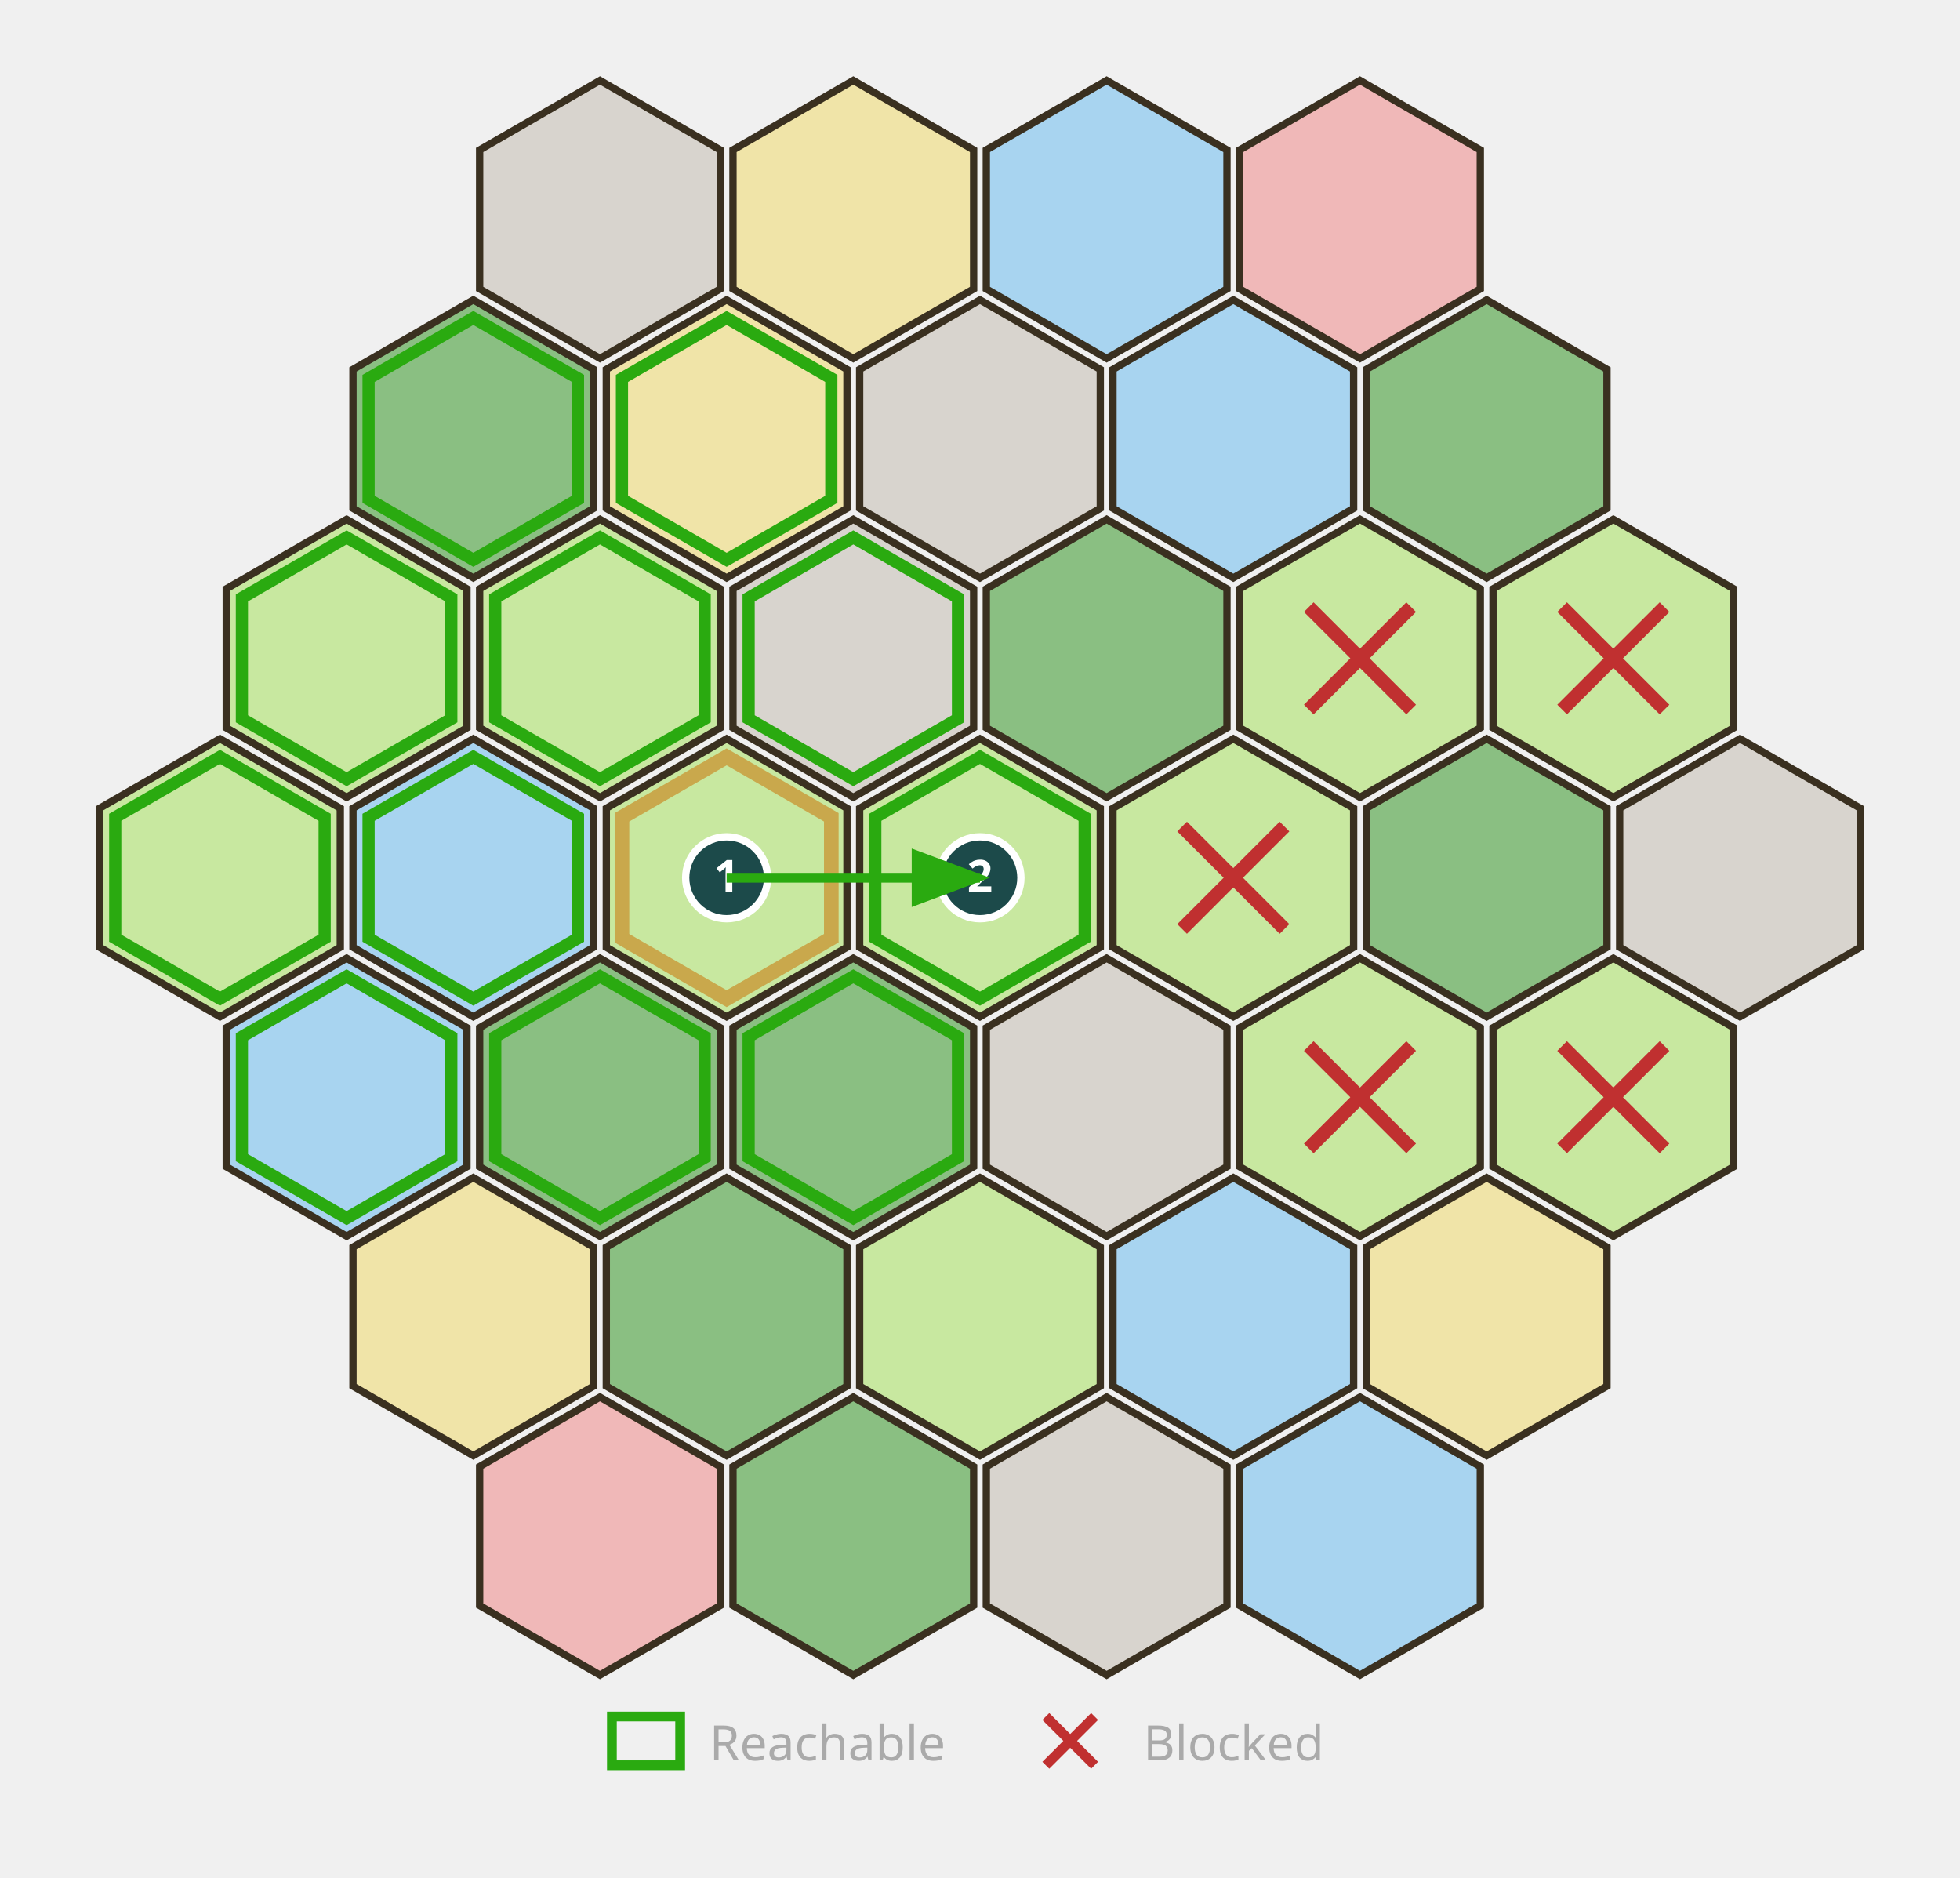
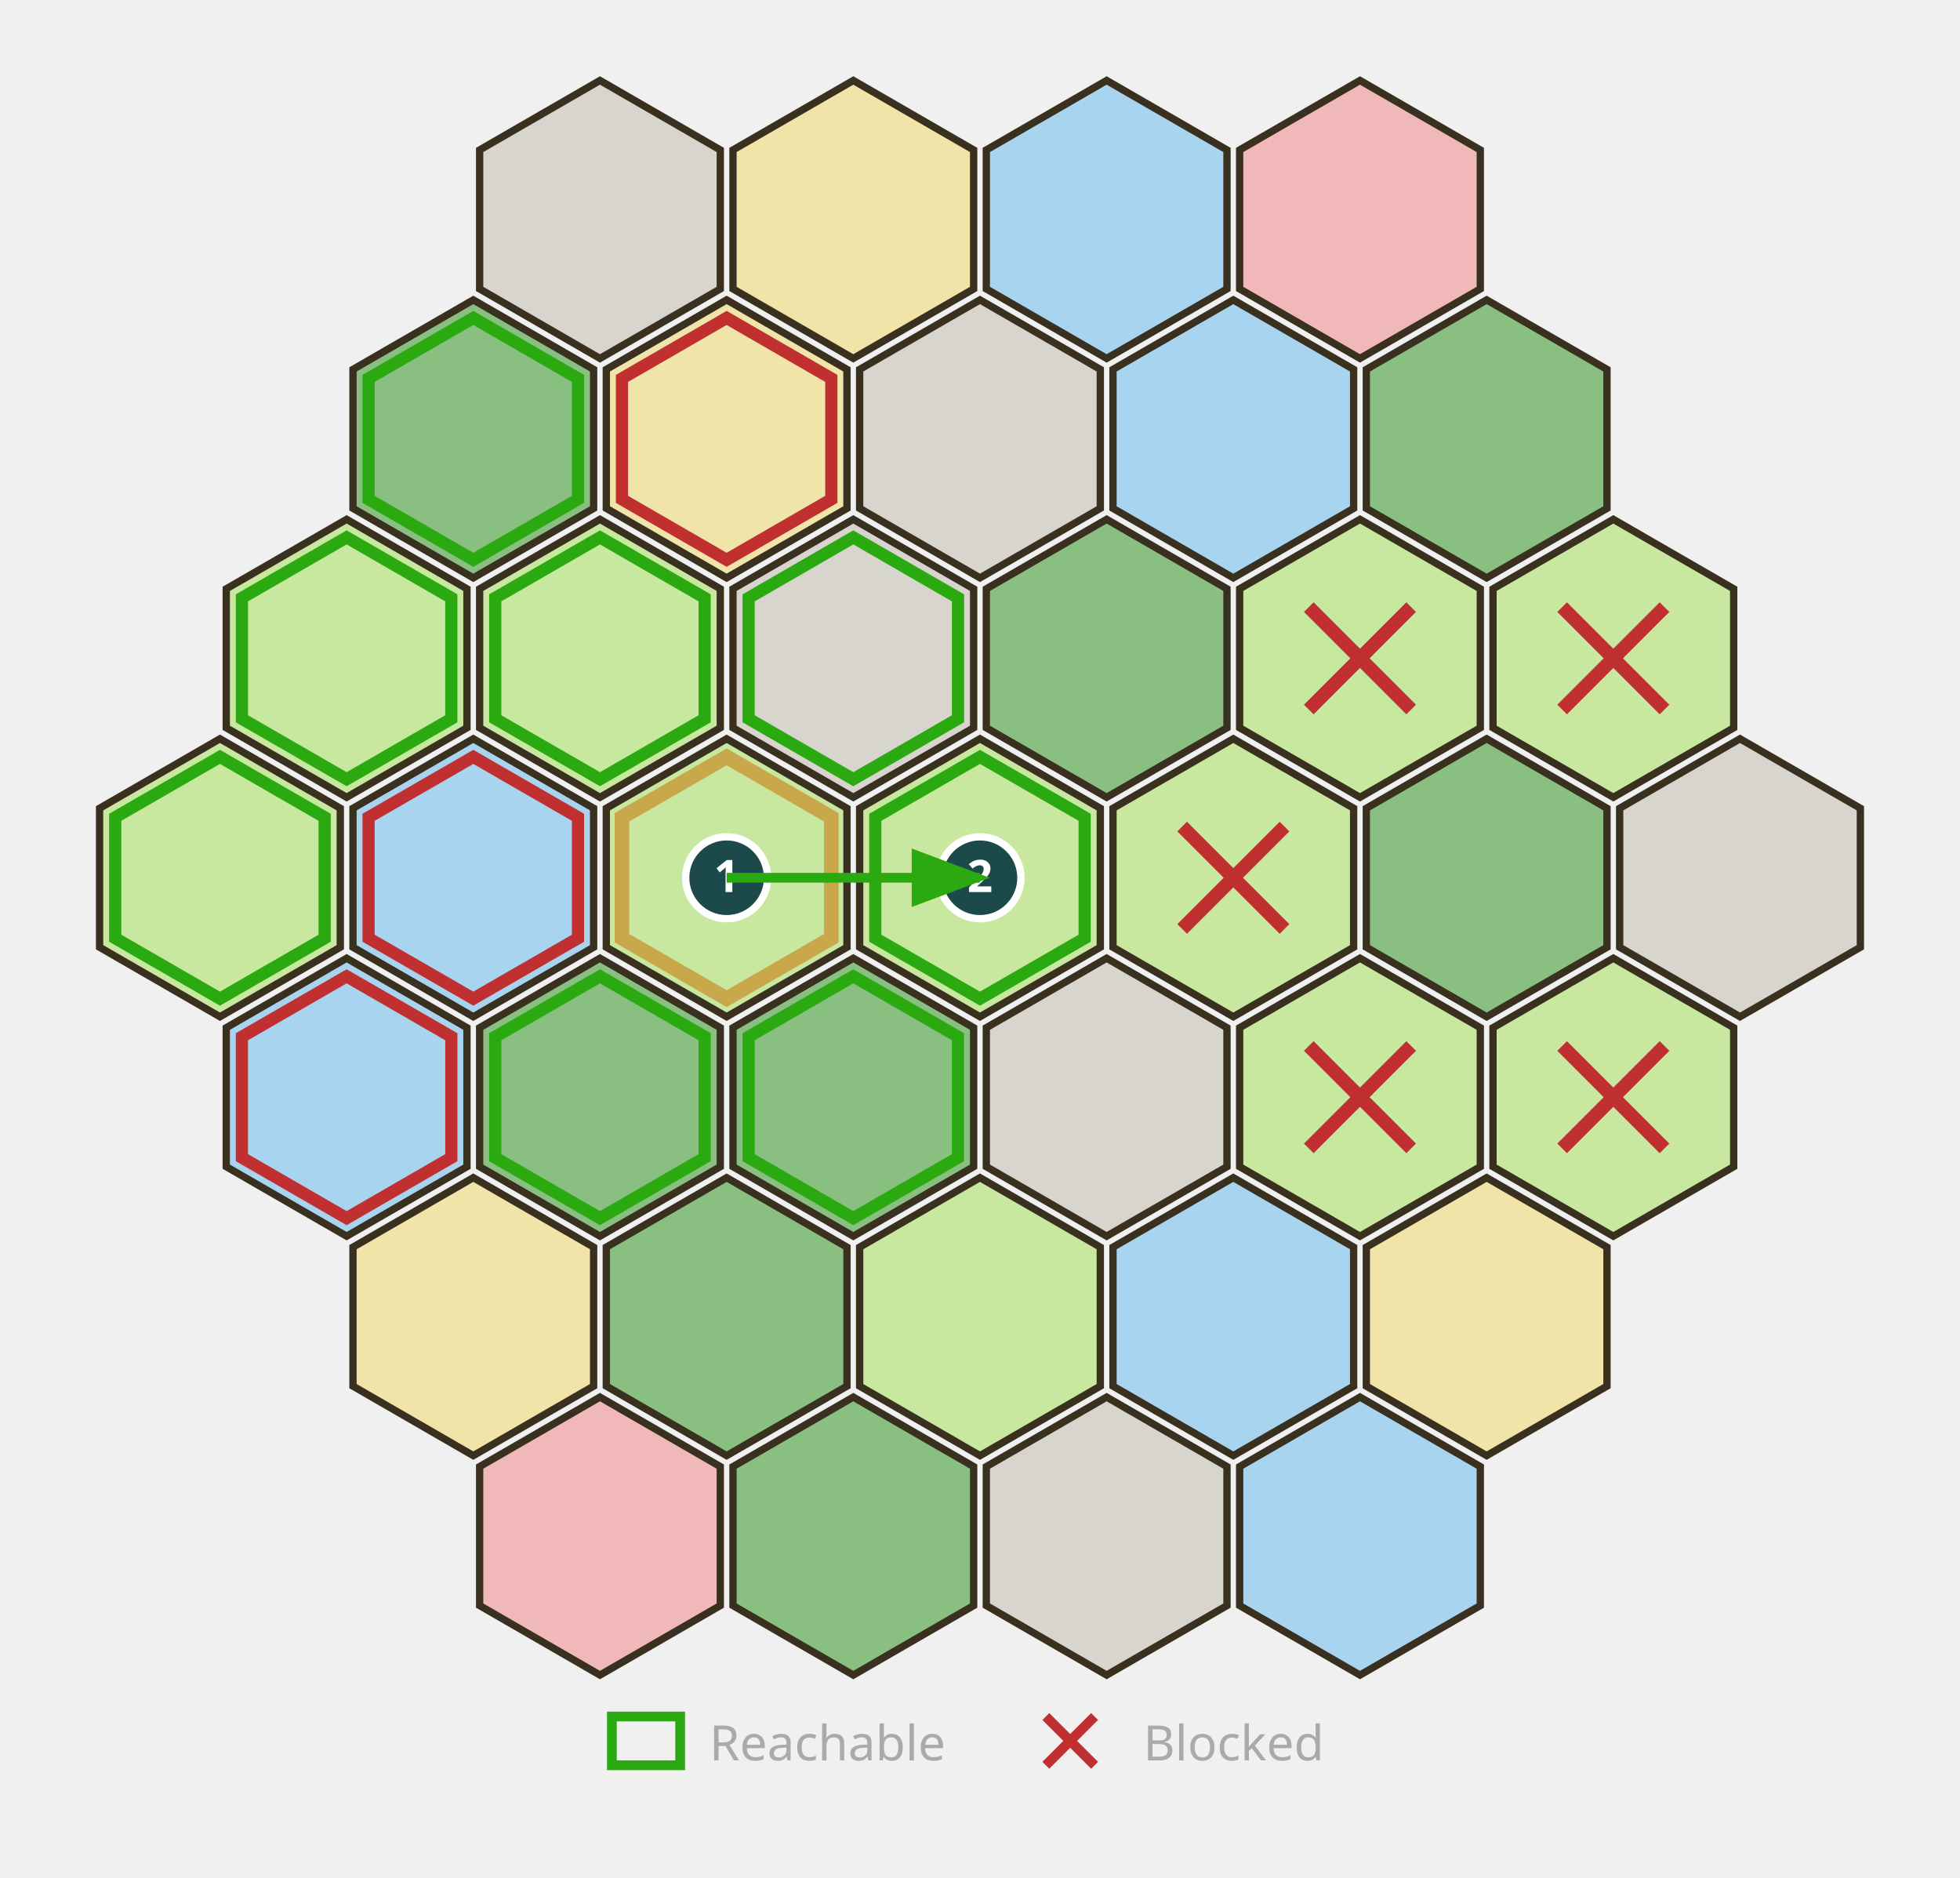
<svg xmlns="http://www.w3.org/2000/svg" viewBox="-200.88 -180.00 401.77 385.00" width="402" height="385">
  <polygon points="24.68,-14.25 24.68,14.25 0.00,28.50 -24.68,14.25 -24.68,-14.25 -0.00,-28.50" fill="#c8e8a0" stroke="#3a3020" stroke-width="1.5" data-q="0" data-r="0" data-type="field" />
  <polygon points="-1.30,-59.25 -1.30,-30.75 -25.98,-16.50 -50.66,-30.75 -50.66,-59.25 -25.98,-73.50" fill="#d8d4ce" stroke="#3a3020" stroke-width="1.5" data-q="0" data-r="-1" data-type="mountain" />
  <polygon points="50.66,-59.25 50.66,-30.75 25.98,-16.50 1.30,-30.75 1.30,-59.25 25.98,-73.50" fill="#8abf82" stroke="#3a3020" stroke-width="1.5" data-q="1" data-r="-1" data-type="forest" />
  <polygon points="76.64,-14.25 76.64,14.25 51.96,28.50 27.28,14.25 27.28,-14.25 51.96,-28.50" fill="#c8e8a0" stroke="#3a3020" stroke-width="1.5" data-q="1" data-r="0" data-type="field" />
  <polygon points="50.66,30.75 50.66,59.25 25.98,73.50 1.30,59.25 1.30,30.75 25.98,16.50" fill="#d8d4ce" stroke="#3a3020" stroke-width="1.5" data-q="0" data-r="1" data-type="mountain" />
  <polygon points="-1.30,30.75 -1.30,59.25 -25.98,73.50 -50.66,59.25 -50.66,30.75 -25.98,16.50" fill="#8abf82" stroke="#3a3020" stroke-width="1.5" data-q="-1" data-r="1" data-type="forest" />
  <polygon points="-27.28,-14.25 -27.28,14.25 -51.96,28.50 -76.64,14.25 -76.64,-14.25 -51.96,-28.50" fill="#c8e8a0" stroke="#3a3020" stroke-width="1.5" data-q="-1" data-r="0" data-type="field" />
  <polygon points="-27.28,-104.25 -27.28,-75.75 -51.96,-61.50 -76.64,-75.75 -76.64,-104.25 -51.96,-118.50" fill="#f0e4a8" stroke="#3a3020" stroke-width="1.5" data-q="0" data-r="-2" data-type="desert" />
  <polygon points="24.68,-104.25 24.68,-75.75 0.00,-61.50 -24.68,-75.75 -24.68,-104.25 -0.00,-118.50" fill="#d8d4ce" stroke="#3a3020" stroke-width="1.5" data-q="1" data-r="-2" data-type="mountain" />
  <polygon points="76.64,-104.25 76.64,-75.75 51.96,-61.50 27.28,-75.75 27.28,-104.25 51.96,-118.50" fill="#a8d4f0" stroke="#3a3020" stroke-width="1.5" data-q="2" data-r="-2" data-type="water" />
  <polygon points="102.62,-59.25 102.62,-30.75 77.94,-16.50 53.26,-30.75 53.26,-59.25 77.94,-73.50" fill="#c8e8a0" stroke="#3a3020" stroke-width="1.5" data-q="2" data-r="-1" data-type="field" />
  <polygon points="128.60,-14.25 128.60,14.25 103.92,28.50 79.24,14.25 79.24,-14.25 103.92,-28.50" fill="#8abf82" stroke="#3a3020" stroke-width="1.5" data-q="2" data-r="0" data-type="forest" />
  <polygon points="102.62,30.75 102.62,59.25 77.94,73.50 53.26,59.25 53.26,30.75 77.94,16.50" fill="#c8e8a0" stroke="#3a3020" stroke-width="1.5" data-q="1" data-r="1" data-type="field" />
  <polygon points="76.64,75.75 76.64,104.25 51.96,118.50 27.28,104.25 27.28,75.75 51.96,61.50" fill="#a8d4f0" stroke="#3a3020" stroke-width="1.5" data-q="0" data-r="2" data-type="water" />
  <polygon points="24.68,75.75 24.68,104.25 0.00,118.50 -24.68,104.25 -24.68,75.75 -0.00,61.50" fill="#c8e8a0" stroke="#3a3020" stroke-width="1.5" data-q="-1" data-r="2" data-type="field" />
  <polygon points="-27.28,75.75 -27.28,104.25 -51.96,118.50 -76.64,104.25 -76.64,75.75 -51.96,61.50" fill="#8abf82" stroke="#3a3020" stroke-width="1.5" data-q="-2" data-r="2" data-type="forest" />
  <polygon points="-53.26,30.75 -53.26,59.25 -77.94,73.50 -102.62,59.25 -102.62,30.75 -77.94,16.50" fill="#8abf82" stroke="#3a3020" stroke-width="1.5" data-q="-2" data-r="1" data-type="forest" />
  <polygon points="-79.24,-14.25 -79.24,14.25 -103.92,28.50 -128.60,14.25 -128.60,-14.25 -103.92,-28.50" fill="#a8d4f0" stroke="#3a3020" stroke-width="1.5" data-q="-2" data-r="0" data-type="water" />
  <polygon points="-53.26,-59.25 -53.26,-30.75 -77.94,-16.50 -102.62,-30.75 -102.62,-59.25 -77.94,-73.50" fill="#c8e8a0" stroke="#3a3020" stroke-width="1.5" data-q="-1" data-r="-1" data-type="field" />
  <polygon points="-53.26,-149.25 -53.26,-120.75 -77.94,-106.50 -102.62,-120.75 -102.62,-149.25 -77.94,-163.50" fill="#d8d4ce" stroke="#3a3020" stroke-width="1.5" data-q="0" data-r="-3" data-type="mountain" />
  <polygon points="-1.30,-149.25 -1.30,-120.75 -25.98,-106.50 -50.66,-120.75 -50.66,-149.25 -25.98,-163.50" fill="#f0e4a8" stroke="#3a3020" stroke-width="1.5" data-q="1" data-r="-3" data-type="desert" />
  <polygon points="50.66,-149.25 50.66,-120.75 25.98,-106.50 1.30,-120.75 1.30,-149.25 25.98,-163.50" fill="#a8d4f0" stroke="#3a3020" stroke-width="1.5" data-q="2" data-r="-3" data-type="water" />
  <polygon points="102.62,-149.25 102.62,-120.75 77.94,-106.50 53.26,-120.75 53.26,-149.25 77.94,-163.50" fill="#f0b8b8" stroke="#3a3020" stroke-width="1.5" data-q="3" data-r="-3" data-type="city" />
  <polygon points="128.60,-104.25 128.60,-75.75 103.92,-61.50 79.24,-75.75 79.24,-104.25 103.92,-118.50" fill="#8abf82" stroke="#3a3020" stroke-width="1.5" data-q="3" data-r="-2" data-type="forest" />
  <polygon points="154.59,-59.25 154.59,-30.75 129.90,-16.50 105.22,-30.75 105.22,-59.25 129.90,-73.50" fill="#c8e8a0" stroke="#3a3020" stroke-width="1.5" data-q="3" data-r="-1" data-type="field" />
  <polygon points="180.57,-14.25 180.57,14.25 155.88,28.50 131.20,14.25 131.20,-14.25 155.88,-28.50" fill="#d8d4ce" stroke="#3a3020" stroke-width="1.5" data-q="3" data-r="0" data-type="mountain" />
  <polygon points="154.59,30.75 154.59,59.25 129.90,73.50 105.22,59.25 105.22,30.75 129.90,16.50" fill="#c8e8a0" stroke="#3a3020" stroke-width="1.5" data-q="2" data-r="1" data-type="field" />
  <polygon points="128.60,75.75 128.60,104.25 103.92,118.50 79.24,104.25 79.24,75.75 103.92,61.50" fill="#f0e4a8" stroke="#3a3020" stroke-width="1.5" data-q="1" data-r="2" data-type="desert" />
  <polygon points="102.62,120.75 102.62,149.25 77.94,163.50 53.26,149.25 53.26,120.75 77.94,106.50" fill="#a8d4f0" stroke="#3a3020" stroke-width="1.5" data-q="0" data-r="3" data-type="water" />
  <polygon points="50.66,120.75 50.66,149.25 25.98,163.50 1.30,149.25 1.30,120.75 25.98,106.50" fill="#d8d4ce" stroke="#3a3020" stroke-width="1.5" data-q="-1" data-r="3" data-type="mountain" />
  <polygon points="-1.30,120.75 -1.30,149.25 -25.98,163.50 -50.66,149.25 -50.66,120.75 -25.98,106.50" fill="#8abf82" stroke="#3a3020" stroke-width="1.5" data-q="-2" data-r="3" data-type="forest" />
  <polygon points="-53.26,120.75 -53.26,149.25 -77.94,163.50 -102.62,149.25 -102.62,120.75 -77.94,106.50" fill="#f0b8b8" stroke="#3a3020" stroke-width="1.5" data-q="-3" data-r="3" data-type="city" />
  <polygon points="-79.24,75.75 -79.24,104.25 -103.92,118.50 -128.60,104.25 -128.60,75.75 -103.92,61.50" fill="#f0e4a8" stroke="#3a3020" stroke-width="1.5" data-q="-3" data-r="2" data-type="desert" />
  <polygon points="-105.22,30.75 -105.22,59.25 -129.90,73.50 -154.59,59.25 -154.59,30.75 -129.90,16.50" fill="#a8d4f0" stroke="#3a3020" stroke-width="1.5" data-q="-3" data-r="1" data-type="water" />
  <polygon points="-131.20,-14.25 -131.20,14.25 -155.88,28.50 -180.57,14.25 -180.57,-14.25 -155.88,-28.50" fill="#c8e8a0" stroke="#3a3020" stroke-width="1.5" data-q="-3" data-r="0" data-type="field" />
  <polygon points="-105.22,-59.25 -105.22,-30.75 -129.90,-16.50 -154.59,-30.75 -154.59,-59.25 -129.90,-73.50" fill="#c8e8a0" stroke="#3a3020" stroke-width="1.5" data-q="-2" data-r="-1" data-type="field" />
  <polygon points="-79.24,-104.25 -79.24,-75.75 -103.92,-61.50 -128.60,-75.75 -128.60,-104.25 -103.92,-118.50" fill="#8abf82" stroke="#3a3020" stroke-width="1.5" data-q="-1" data-r="-2" data-type="forest" />
  <g class="annotations">
    <polygon points="-30.49,-12.40 -30.49,12.40 -51.96,24.79 -73.43,12.40 -73.43,-12.40 -51.96,-24.79" fill="none" stroke="#c9a84c" stroke-width="3" />
    <polygon points="21.47,-12.40 21.47,12.40 0.00,24.79 -21.47,12.40 -21.47,-12.40 -0.00,-24.79" fill="none" stroke="#2aaa10" stroke-width="2.5" />
    <polygon points="-56.47,-57.40 -56.47,-32.60 -77.94,-20.21 -99.42,-32.60 -99.42,-57.40 -77.94,-69.80" fill="none" stroke="#2aaa10" stroke-width="2.5" />
    <polygon points="-108.43,-57.40 -108.43,-32.60 -129.90,-20.21 -151.38,-32.60 -151.38,-57.40 -129.90,-69.80" fill="none" stroke="#2aaa10" stroke-width="2.5" />
    <polygon points="-134.41,-12.40 -134.41,12.40 -155.88,24.79 -177.36,12.40 -177.36,-12.40 -155.88,-24.79" fill="none" stroke="#2aaa10" stroke-width="2.5" />
    <polygon points="-4.51,-57.40 -4.51,-32.60 -25.98,-20.21 -47.45,-32.60 -47.45,-57.40 -25.98,-69.80" fill="none" stroke="#2aaa10" stroke-width="2.5" />
-     <polygon points="-82.45,-12.40 -82.45,12.40 -103.92,24.79 -125.40,12.40 -125.40,-12.40 -103.92,-24.79" fill="none" stroke="#2aaa10" stroke-width="2.5" />
+     <polygon points="-82.45,-12.40 -82.45,12.40 -103.92,24.79 -125.40,12.40 -125.40,-12.40 -103.92,-24.79" fill="none" stroke="#c03030" stroke-width="2.5" />
    <polygon points="-56.47,32.60 -56.47,57.40 -77.94,69.80 -99.42,57.40 -99.42,32.60 -77.94,20.21" fill="none" stroke="#2aaa10" stroke-width="2.5" />
    <polygon points="-4.51,32.60 -4.51,57.40 -25.98,69.80 -47.45,57.40 -47.45,32.60 -25.98,20.21" fill="none" stroke="#2aaa10" stroke-width="2.5" />
-     <polygon points="-30.49,-102.40 -30.49,-77.60 -51.96,-65.20 -73.43,-77.60 -73.43,-102.40 -51.96,-114.80" fill="none" stroke="#2aaa10" stroke-width="2.5" />
+     <polygon points="-30.49,-102.40 -30.49,-77.60 -51.96,-65.20 -73.43,-77.60 -73.43,-102.40 -51.96,-114.80" fill="none" stroke="#c03030" stroke-width="2.5" />
    <polygon points="-82.45,-102.40 -82.45,-77.60 -103.92,-65.20 -125.40,-77.60 -125.40,-102.40 -103.92,-114.80" fill="none" stroke="#2aaa10" stroke-width="2.5" />
-     <polygon points="-108.43,32.60 -108.43,57.40 -129.90,69.80 -151.38,57.40 -151.38,32.60 -129.90,20.21" fill="none" stroke="#2aaa10" stroke-width="2.5" />
+     <polygon points="-108.43,32.60 -108.43,57.40 -129.90,69.80 -151.38,57.40 -151.38,32.60 -129.90,20.21" fill="none" stroke="#c03030" stroke-width="2.5" />
    <line x1="41.46" y1="-10.50" x2="62.46" y2="10.50" stroke="#c03030" stroke-width="2.8" />
    <line x1="62.46" y1="-10.50" x2="41.46" y2="10.50" stroke="#c03030" stroke-width="2.8" />
    <line x1="67.44" y1="-55.50" x2="88.44" y2="-34.50" stroke="#c03030" stroke-width="2.8" />
    <line x1="88.44" y1="-55.50" x2="67.44" y2="-34.50" stroke="#c03030" stroke-width="2.8" />
    <line x1="67.44" y1="34.50" x2="88.44" y2="55.50" stroke="#c03030" stroke-width="2.8" />
    <line x1="88.44" y1="34.50" x2="67.44" y2="55.50" stroke="#c03030" stroke-width="2.8" />
    <line x1="119.40" y1="-55.50" x2="140.40" y2="-34.50" stroke="#c03030" stroke-width="2.8" />
    <line x1="140.40" y1="-55.50" x2="119.40" y2="-34.50" stroke="#c03030" stroke-width="2.8" />
    <line x1="119.40" y1="34.50" x2="140.40" y2="55.50" stroke="#c03030" stroke-width="2.8" />
    <line x1="140.40" y1="34.50" x2="119.40" y2="55.50" stroke="#c03030" stroke-width="2.8" />
    <circle cx="-51.96" cy="0.00" r="8.40" fill="#1c4a4a" stroke="#fff" stroke-width="1.5" />
    <text x="-51.96" y="2.94" text-anchor="middle" font-size="9.2" fill="#fff" font-weight="bold" font-family="sans-serif">1</text>
    <circle cx="0.00" cy="0.00" r="8.40" fill="#1c4a4a" stroke="#fff" stroke-width="1.5" />
    <text x="0.00" y="2.94" text-anchor="middle" font-size="9.2" fill="#fff" font-weight="bold" font-family="sans-serif">2</text>
    <defs>
      <marker id="arrowhead" markerWidth="8" markerHeight="6" refX="7" refY="3" orient="auto">
        <polygon points="0 0, 8 3, 0 6" fill="#2aaa10" />
      </marker>
    </defs>
    <line x1="-51.96" y1="0.00" x2="0.00" y2="0.00" stroke="#2aaa10" stroke-width="2" marker-end="url(#arrowhead)" />
  </g>
  <g class="legend" transform="translate(-200.88,170.00)">
    <rect x="125.385" y="2" width="14" height="10" fill="none" stroke="#2aaa10" stroke-width="2" />
    <text x="145.385" y="11" font-size="10" fill="#aaa" font-family="sans-serif">Reachable</text>
    <line x1="214.385" y1="2" x2="224.385" y2="12" stroke="#c03030" stroke-width="2" />
    <line x1="224.385" y1="2" x2="214.385" y2="12" stroke="#c03030" stroke-width="2" />
    <text x="234.385" y="11" font-size="10" fill="#aaa" font-family="sans-serif">Blocked</text>
  </g>
</svg>
